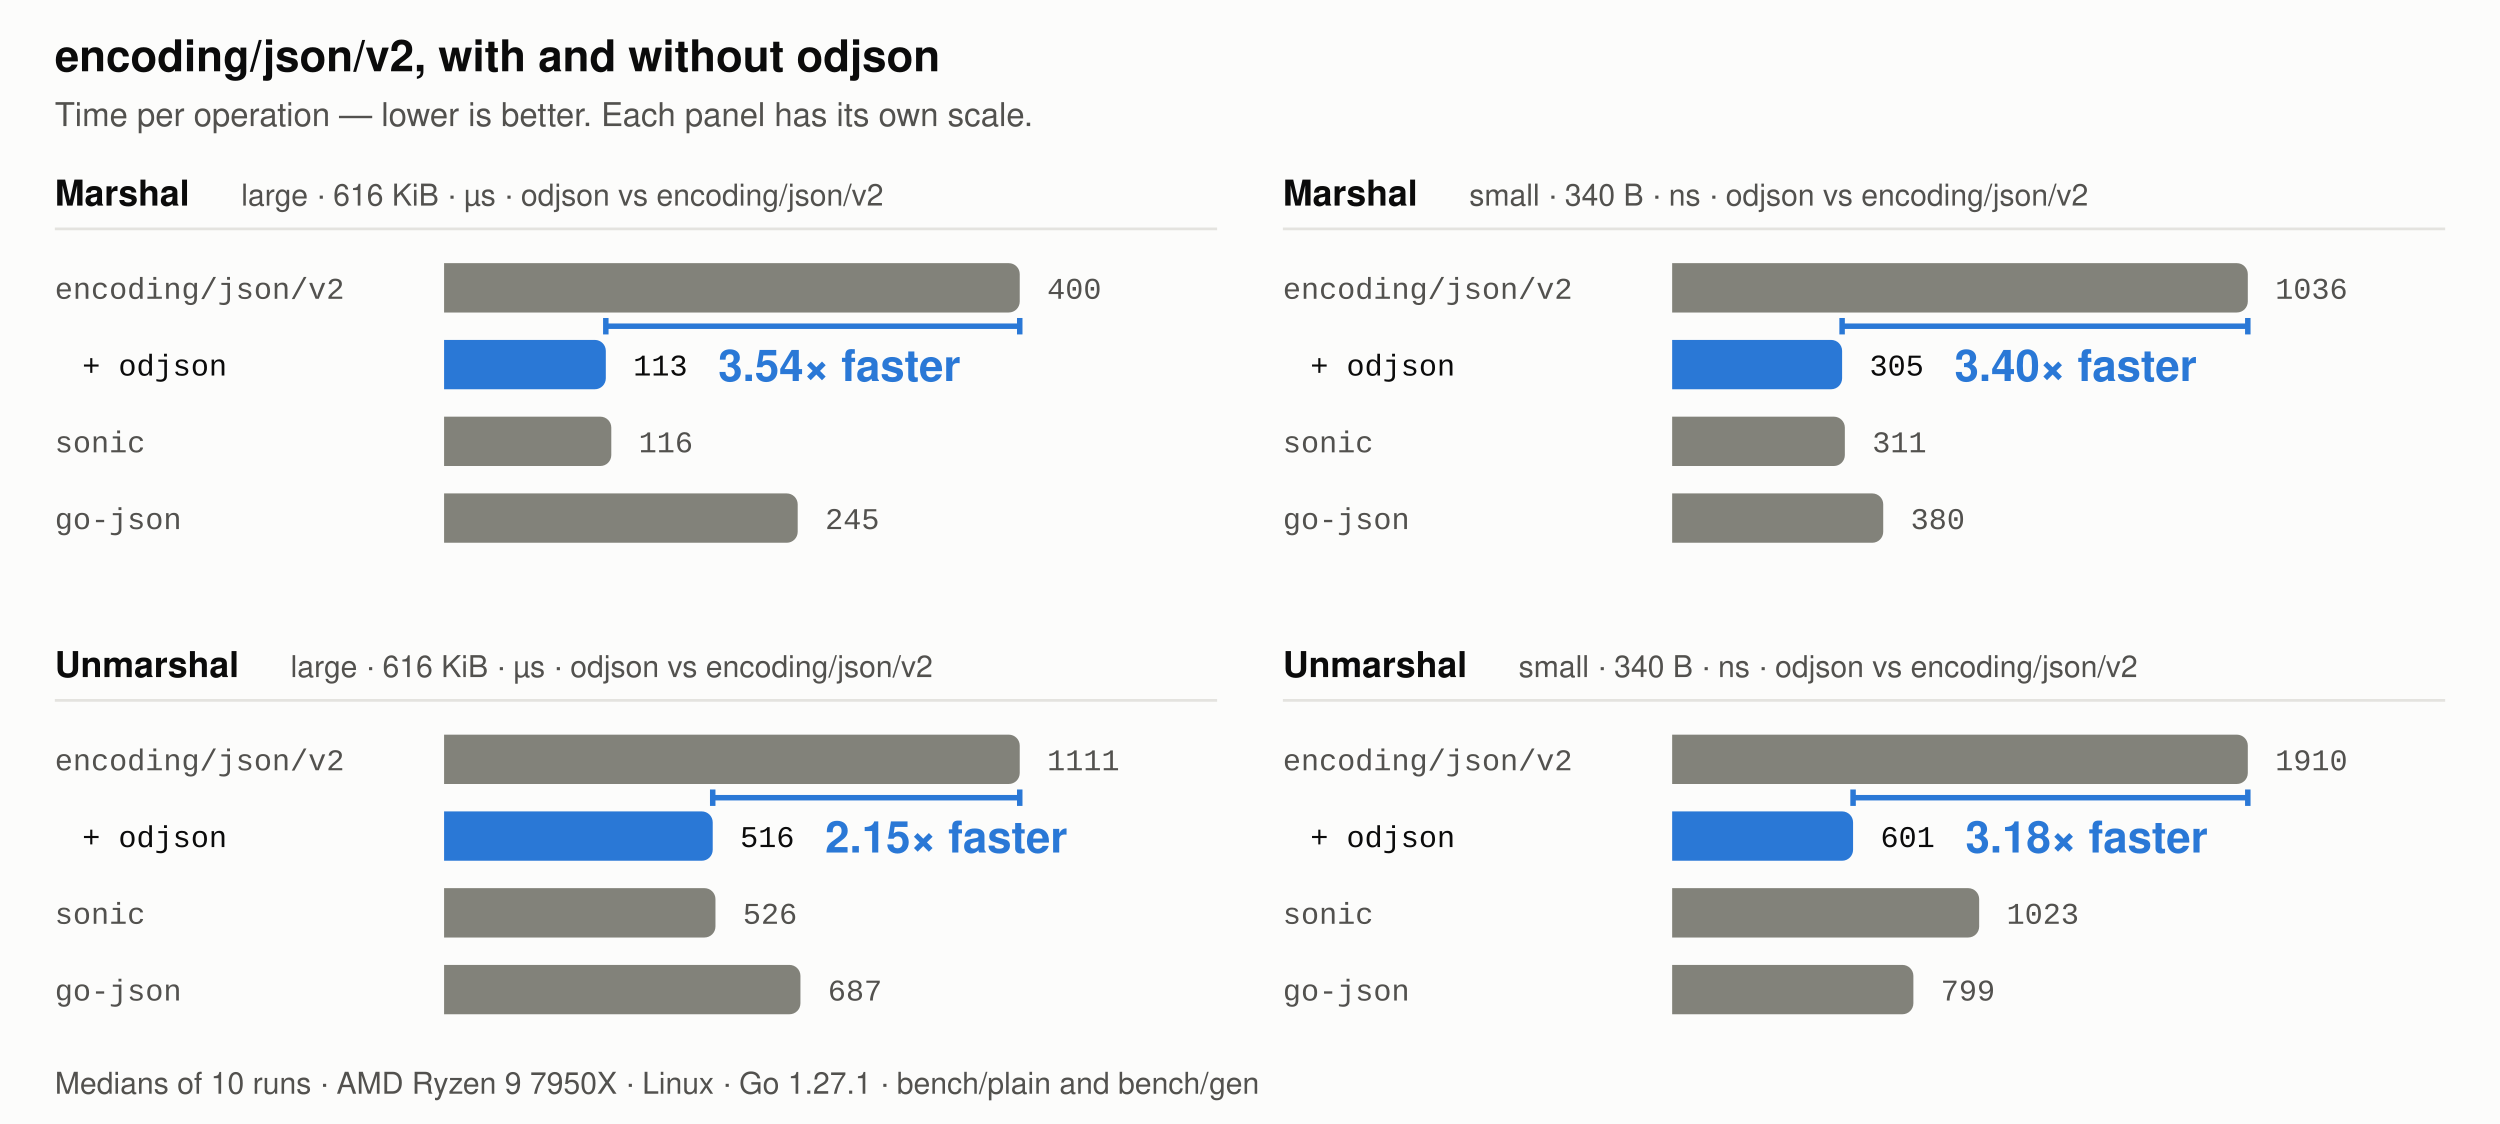
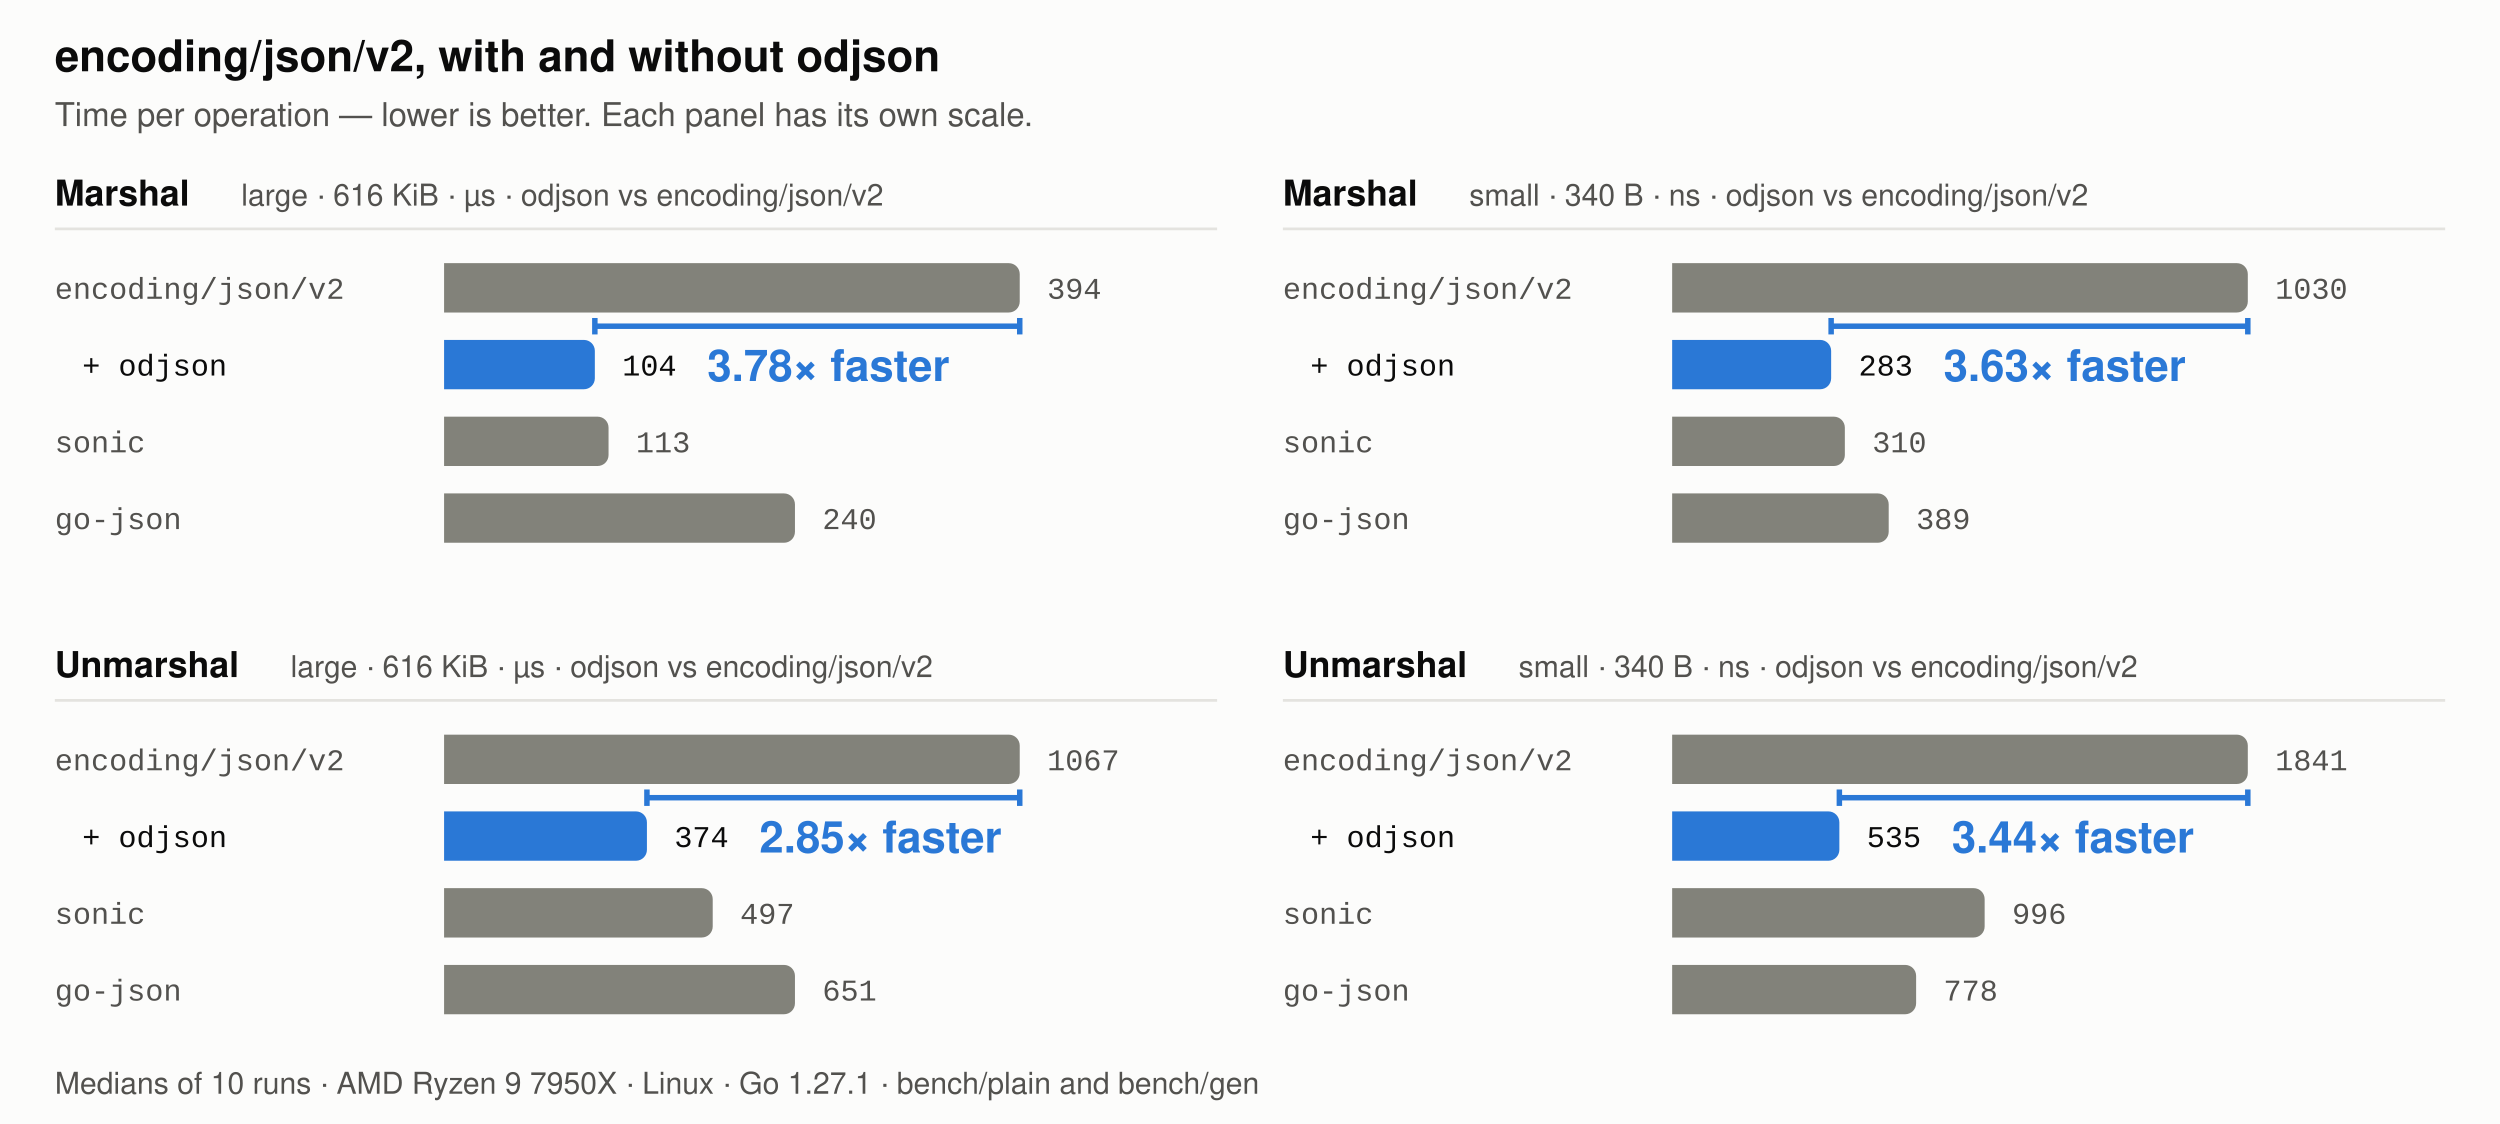
- <svg xmlns="http://www.w3.org/2000/svg" width="912" height="410" viewBox="0 0 912 410" role="img" aria-label="Benchmark comparison, lower is better. Marshal large · 616 KiB: encoding/json/v2 400 µs, + odjson 113 µs, sonic 116 µs, go-json 245 µs. Marshal small · 340 B: encoding/json/v2 1036 ns, + odjson 305 ns, sonic 311 ns, go-json 380 ns. Unmarshal large · 616 KiB: encoding/json/v2 1111 µs, + odjson 516 µs, sonic 526 µs, go-json 687 µs. Unmarshal small · 340 B: encoding/json/v2 1910 ns, + odjson 601 ns, sonic 1023 ns, go-json 799 ns.">
+ <svg xmlns="http://www.w3.org/2000/svg" width="912" height="410" viewBox="0 0 912 410" role="img" aria-label="Benchmark comparison, lower is better. Marshal large · 616 KiB: encoding/json/v2 394 µs, + odjson 104 µs, sonic 113 µs, go-json 240 µs. Marshal small · 340 B: encoding/json/v2 1030 ns, + odjson 283 ns, sonic 310 ns, go-json 389 ns. Unmarshal large · 616 KiB: encoding/json/v2 1067 µs, + odjson 374 µs, sonic 497 µs, go-json 651 µs. Unmarshal small · 340 B: encoding/json/v2 1841 ns, + odjson 535 ns, sonic 996 ns, go-json 778 ns.">
  <style>
text{font-family:-apple-system,BlinkMacSystemFont,"Segoe UI",Helvetica,Arial,sans-serif}
.mono{font-family:ui-monospace,SFMono-Regular,Menlo,Consolas,"Liberation Mono",monospace}
.t1{fill:#0b0b0b}.t2{fill:#52514e}
</style>
  <rect width="912" height="410" fill="#fcfcfb" />
  <text class="t1" x="20" y="26" font-size="16" font-weight="600">encoding/json/v2, with and without odjson</text>
  <text class="t2" x="20" y="46" font-size="12">Time per operation — lower is better. Each panel has its own scale.</text>
  <text class="t1" x="20" y="75" font-size="13" font-weight="600">Marshal</text>
  <text class="t2" x="88" y="75" font-size="11">large · 616 KiB · µs · odjson vs encoding/json/v2</text>
  <rect x="20" y="83" width="424" height="1" fill="#e4e3df" />
  <text class="mono t2" x="20" y="109" font-size="11">encoding/json/v2</text>
  <path d="M162 96 h206 a4 4 0 0 1 4 4 v10 a4 4 0 0 1 -4 4 h-206 z" fill="#82827a" />
-   <text class="mono t2" x="382" y="109" font-size="11">400</text>
+   <text class="mono t2" x="382" y="109" font-size="11">394</text>
  <text class="mono t1" x="30" y="137" font-size="11">+ odjson</text>
-   <path d="M162 124 h55 a4 4 0 0 1 4 4 v10 a4 4 0 0 1 -4 4 h-55 z" fill="#2a78d6" />
-   <text class="mono t1" x="231" y="137" font-size="11">113</text>
-   <path d="M221 116 v6 m0 -3 H372 m0 -3 v6" stroke="#2a78d6" stroke-width="2" fill="none" />
-   <text x="262" y="139" font-size="16" font-weight="700" fill="#2a78d6">3.54× faster</text>
+   <path d="M162 124 h51 a4 4 0 0 1 4 4 v10 a4 4 0 0 1 -4 4 h-51 z" fill="#2a78d6" />
+   <text class="mono t1" x="227" y="137" font-size="11">104</text>
+   <path d="M217 116 v6 m0 -3 H372 m0 -3 v6" stroke="#2a78d6" stroke-width="2" fill="none" />
+   <text x="258" y="139" font-size="16" font-weight="700" fill="#2a78d6">3.78× faster</text>
  <text class="mono t2" x="20" y="165" font-size="11">sonic</text>
-   <path d="M162 152 h57 a4 4 0 0 1 4 4 v10 a4 4 0 0 1 -4 4 h-57 z" fill="#82827a" />
-   <text class="mono t2" x="233" y="165" font-size="11">116</text>
+   <path d="M162 152 h56 a4 4 0 0 1 4 4 v10 a4 4 0 0 1 -4 4 h-56 z" fill="#82827a" />
+   <text class="mono t2" x="232" y="165" font-size="11">113</text>
  <text class="mono t2" x="20" y="193" font-size="11">go-json</text>
-   <path d="M162 180 h125 a4 4 0 0 1 4 4 v10 a4 4 0 0 1 -4 4 h-125 z" fill="#82827a" />
-   <text class="mono t2" x="301" y="193" font-size="11">245</text>
+   <path d="M162 180 h124 a4 4 0 0 1 4 4 v10 a4 4 0 0 1 -4 4 h-124 z" fill="#82827a" />
+   <text class="mono t2" x="300" y="193" font-size="11">240</text>
  <text class="t1" x="468" y="75" font-size="13" font-weight="600">Marshal</text>
  <text class="t2" x="536" y="75" font-size="11">small · 340 B · ns · odjson vs encoding/json/v2</text>
  <rect x="468" y="83" width="424" height="1" fill="#e4e3df" />
  <text class="mono t2" x="468" y="109" font-size="11">encoding/json/v2</text>
  <path d="M610 96 h206 a4 4 0 0 1 4 4 v10 a4 4 0 0 1 -4 4 h-206 z" fill="#82827a" />
-   <text class="mono t2" x="830" y="109" font-size="11">1036</text>
+   <text class="mono t2" x="830" y="109" font-size="11">1030</text>
  <text class="mono t1" x="478" y="137" font-size="11">+ odjson</text>
-   <path d="M610 124 h58 a4 4 0 0 1 4 4 v10 a4 4 0 0 1 -4 4 h-58 z" fill="#2a78d6" />
-   <text class="mono t1" x="682" y="137" font-size="11">305</text>
-   <path d="M672 116 v6 m0 -3 H820 m0 -3 v6" stroke="#2a78d6" stroke-width="2" fill="none" />
-   <text x="713" y="139" font-size="16" font-weight="700" fill="#2a78d6">3.40× faster</text>
+   <path d="M610 124 h54 a4 4 0 0 1 4 4 v10 a4 4 0 0 1 -4 4 h-54 z" fill="#2a78d6" />
+   <text class="mono t1" x="678" y="137" font-size="11">283</text>
+   <path d="M668 116 v6 m0 -3 H820 m0 -3 v6" stroke="#2a78d6" stroke-width="2" fill="none" />
+   <text x="709" y="139" font-size="16" font-weight="700" fill="#2a78d6">3.63× faster</text>
  <text class="mono t2" x="468" y="165" font-size="11">sonic</text>
  <path d="M610 152 h59 a4 4 0 0 1 4 4 v10 a4 4 0 0 1 -4 4 h-59 z" fill="#82827a" />
-   <text class="mono t2" x="683" y="165" font-size="11">311</text>
+   <text class="mono t2" x="683" y="165" font-size="11">310</text>
  <text class="mono t2" x="468" y="193" font-size="11">go-json</text>
-   <path d="M610 180 h73 a4 4 0 0 1 4 4 v10 a4 4 0 0 1 -4 4 h-73 z" fill="#82827a" />
-   <text class="mono t2" x="697" y="193" font-size="11">380</text>
+   <path d="M610 180 h75 a4 4 0 0 1 4 4 v10 a4 4 0 0 1 -4 4 h-75 z" fill="#82827a" />
+   <text class="mono t2" x="699" y="193" font-size="11">389</text>
  <text class="t1" x="20" y="247" font-size="13" font-weight="600">Unmarshal</text>
  <text class="t2" x="106" y="247" font-size="11">large · 616 KiB · µs · odjson vs encoding/json/v2</text>
  <rect x="20" y="255" width="424" height="1" fill="#e4e3df" />
  <text class="mono t2" x="20" y="281" font-size="11">encoding/json/v2</text>
  <path d="M162 268 h206 a4 4 0 0 1 4 4 v10 a4 4 0 0 1 -4 4 h-206 z" fill="#82827a" />
-   <text class="mono t2" x="382" y="281" font-size="11">1111</text>
+   <text class="mono t2" x="382" y="281" font-size="11">1067</text>
  <text class="mono t1" x="30" y="309" font-size="11">+ odjson</text>
-   <path d="M162 296 h94 a4 4 0 0 1 4 4 v10 a4 4 0 0 1 -4 4 h-94 z" fill="#2a78d6" />
-   <text class="mono t1" x="270" y="309" font-size="11">516</text>
-   <path d="M260 288 v6 m0 -3 H372 m0 -3 v6" stroke="#2a78d6" stroke-width="2" fill="none" />
-   <text x="301" y="311" font-size="16" font-weight="700" fill="#2a78d6">2.15× faster</text>
+   <path d="M162 296 h70 a4 4 0 0 1 4 4 v10 a4 4 0 0 1 -4 4 h-70 z" fill="#2a78d6" />
+   <text class="mono t1" x="246" y="309" font-size="11">374</text>
+   <path d="M236 288 v6 m0 -3 H372 m0 -3 v6" stroke="#2a78d6" stroke-width="2" fill="none" />
+   <text x="277" y="311" font-size="16" font-weight="700" fill="#2a78d6">2.85× faster</text>
  <text class="mono t2" x="20" y="337" font-size="11">sonic</text>
-   <path d="M162 324 h95 a4 4 0 0 1 4 4 v10 a4 4 0 0 1 -4 4 h-95 z" fill="#82827a" />
-   <text class="mono t2" x="271" y="337" font-size="11">526</text>
+   <path d="M162 324 h94 a4 4 0 0 1 4 4 v10 a4 4 0 0 1 -4 4 h-94 z" fill="#82827a" />
+   <text class="mono t2" x="270" y="337" font-size="11">497</text>
  <text class="mono t2" x="20" y="365" font-size="11">go-json</text>
-   <path d="M162 352 h126 a4 4 0 0 1 4 4 v10 a4 4 0 0 1 -4 4 h-126 z" fill="#82827a" />
-   <text class="mono t2" x="302" y="365" font-size="11">687</text>
+   <path d="M162 352 h124 a4 4 0 0 1 4 4 v10 a4 4 0 0 1 -4 4 h-124 z" fill="#82827a" />
+   <text class="mono t2" x="300" y="365" font-size="11">651</text>
  <text class="t1" x="468" y="247" font-size="13" font-weight="600">Unmarshal</text>
  <text class="t2" x="554" y="247" font-size="11">small · 340 B · ns · odjson vs encoding/json/v2</text>
  <rect x="468" y="255" width="424" height="1" fill="#e4e3df" />
  <text class="mono t2" x="468" y="281" font-size="11">encoding/json/v2</text>
  <path d="M610 268 h206 a4 4 0 0 1 4 4 v10 a4 4 0 0 1 -4 4 h-206 z" fill="#82827a" />
-   <text class="mono t2" x="830" y="281" font-size="11">1910</text>
+   <text class="mono t2" x="830" y="281" font-size="11">1841</text>
  <text class="mono t1" x="478" y="309" font-size="11">+ odjson</text>
-   <path d="M610 296 h62 a4 4 0 0 1 4 4 v10 a4 4 0 0 1 -4 4 h-62 z" fill="#2a78d6" />
-   <text class="mono t1" x="686" y="309" font-size="11">601</text>
-   <path d="M676 288 v6 m0 -3 H820 m0 -3 v6" stroke="#2a78d6" stroke-width="2" fill="none" />
-   <text x="717" y="311" font-size="16" font-weight="700" fill="#2a78d6">3.18× faster</text>
+   <path d="M610 296 h57 a4 4 0 0 1 4 4 v10 a4 4 0 0 1 -4 4 h-57 z" fill="#2a78d6" />
+   <text class="mono t1" x="681" y="309" font-size="11">535</text>
+   <path d="M671 288 v6 m0 -3 H820 m0 -3 v6" stroke="#2a78d6" stroke-width="2" fill="none" />
+   <text x="712" y="311" font-size="16" font-weight="700" fill="#2a78d6">3.44× faster</text>
  <text class="mono t2" x="468" y="337" font-size="11">sonic</text>
-   <path d="M610 324 h108 a4 4 0 0 1 4 4 v10 a4 4 0 0 1 -4 4 h-108 z" fill="#82827a" />
-   <text class="mono t2" x="732" y="337" font-size="11">1023</text>
+   <path d="M610 324 h110 a4 4 0 0 1 4 4 v10 a4 4 0 0 1 -4 4 h-110 z" fill="#82827a" />
+   <text class="mono t2" x="734" y="337" font-size="11">996</text>
  <text class="mono t2" x="468" y="365" font-size="11">go-json</text>
-   <path d="M610 352 h84 a4 4 0 0 1 4 4 v10 a4 4 0 0 1 -4 4 h-84 z" fill="#82827a" />
-   <text class="mono t2" x="708" y="365" font-size="11">799</text>
+   <path d="M610 352 h85 a4 4 0 0 1 4 4 v10 a4 4 0 0 1 -4 4 h-85 z" fill="#82827a" />
+   <text class="mono t2" x="709" y="365" font-size="11">778</text>
  <text class="t2" x="20" y="399" font-size="11">Medians of 10 runs · AMD Ryzen 9 7950X · Linux · Go 1.27.1 · bench/plain and bench/gen</text>
</svg>
